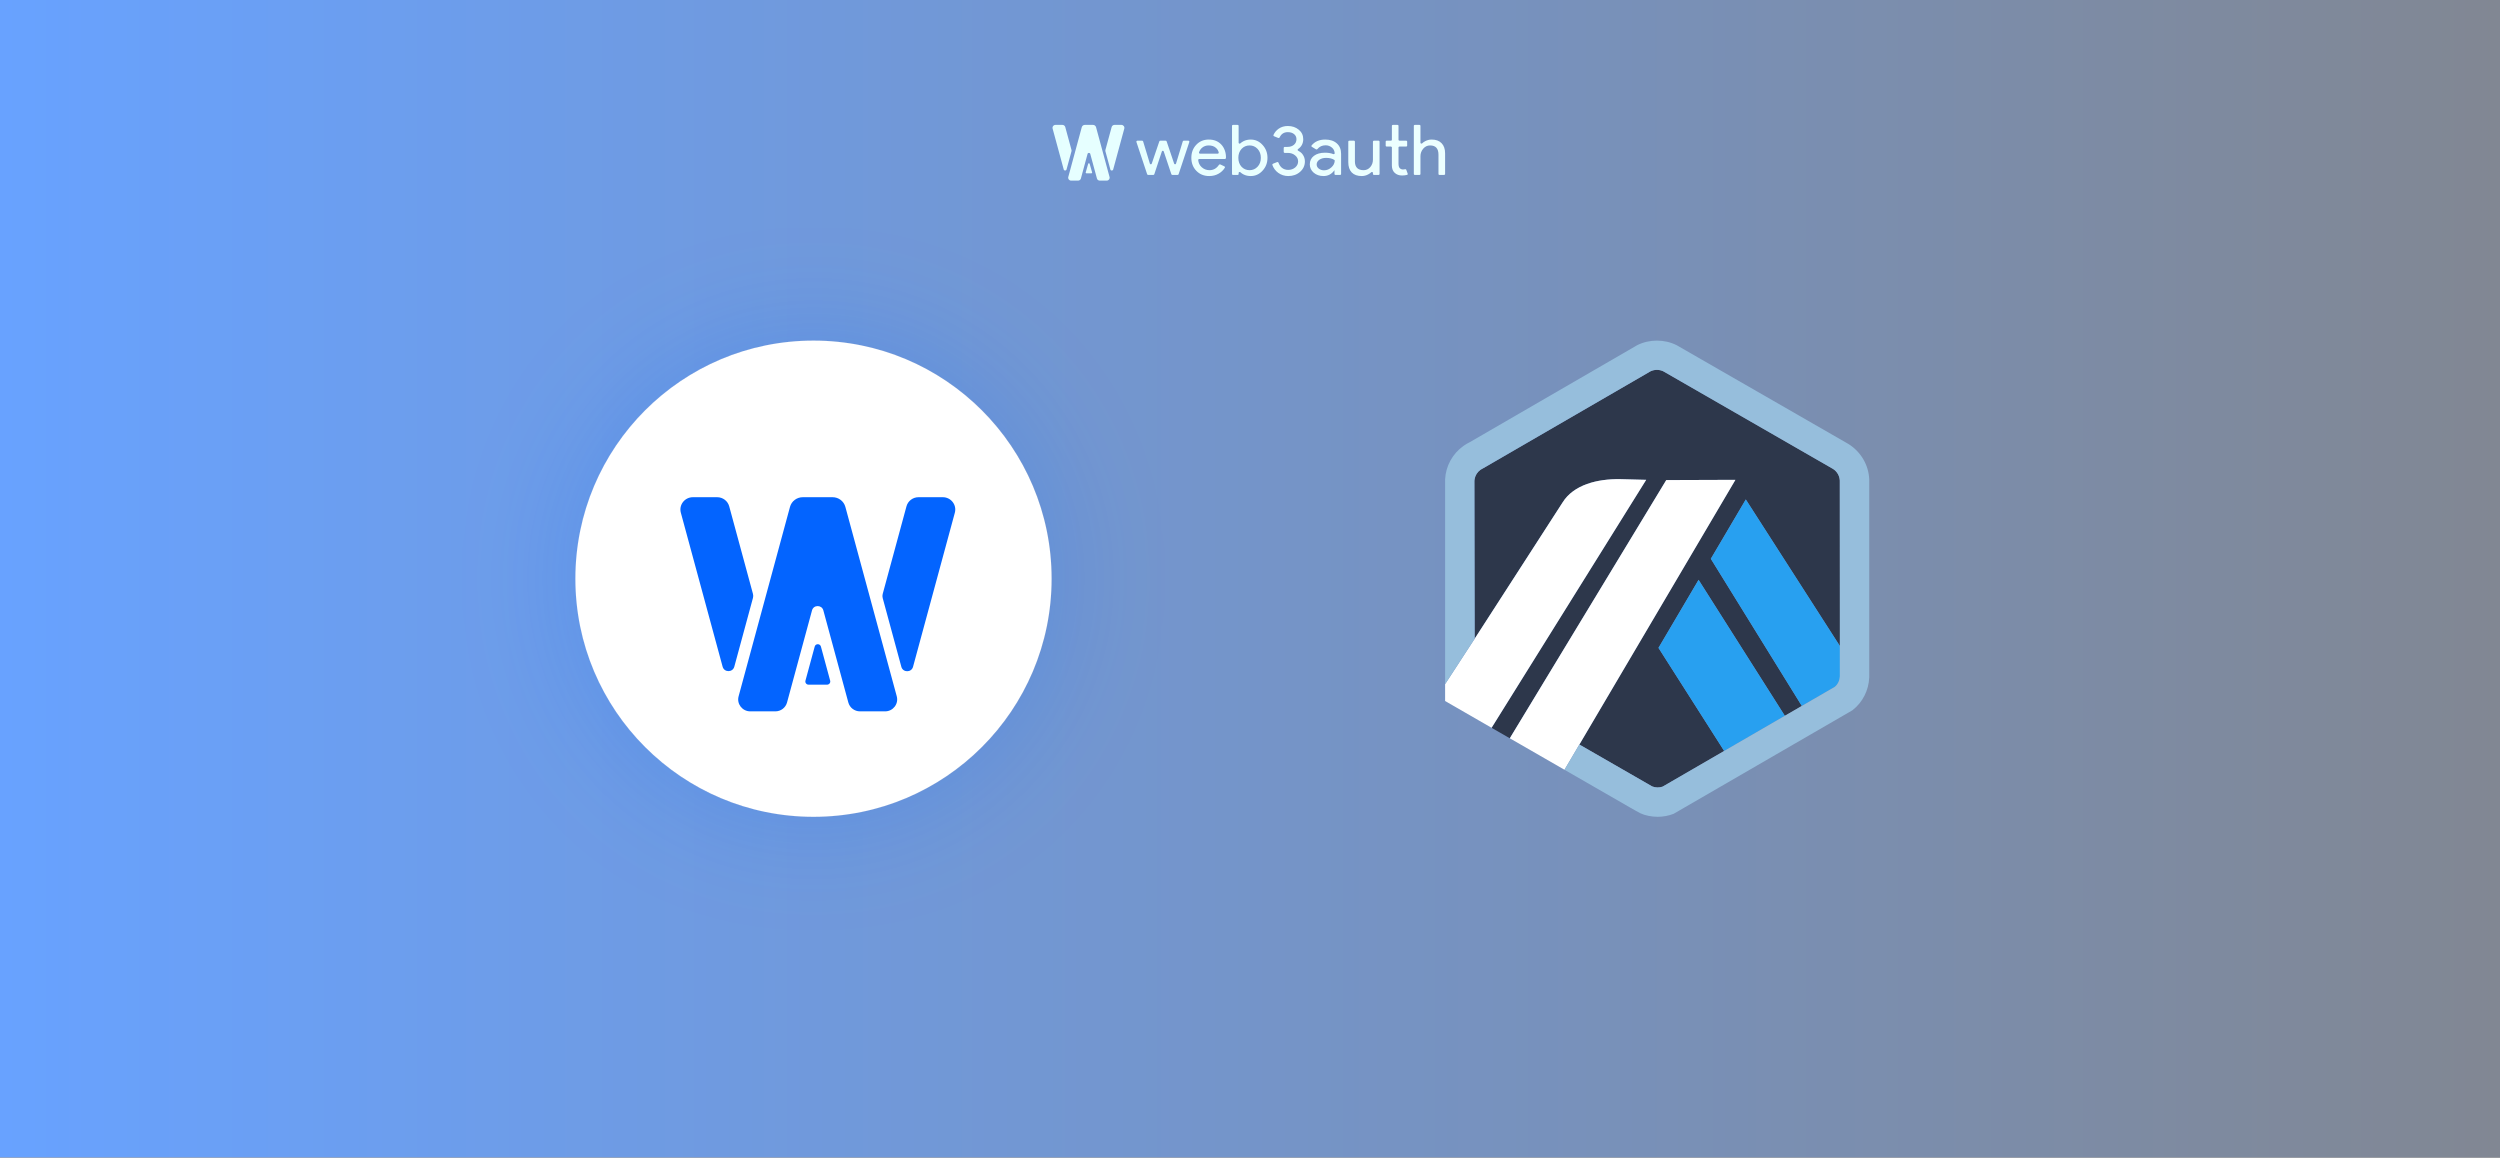
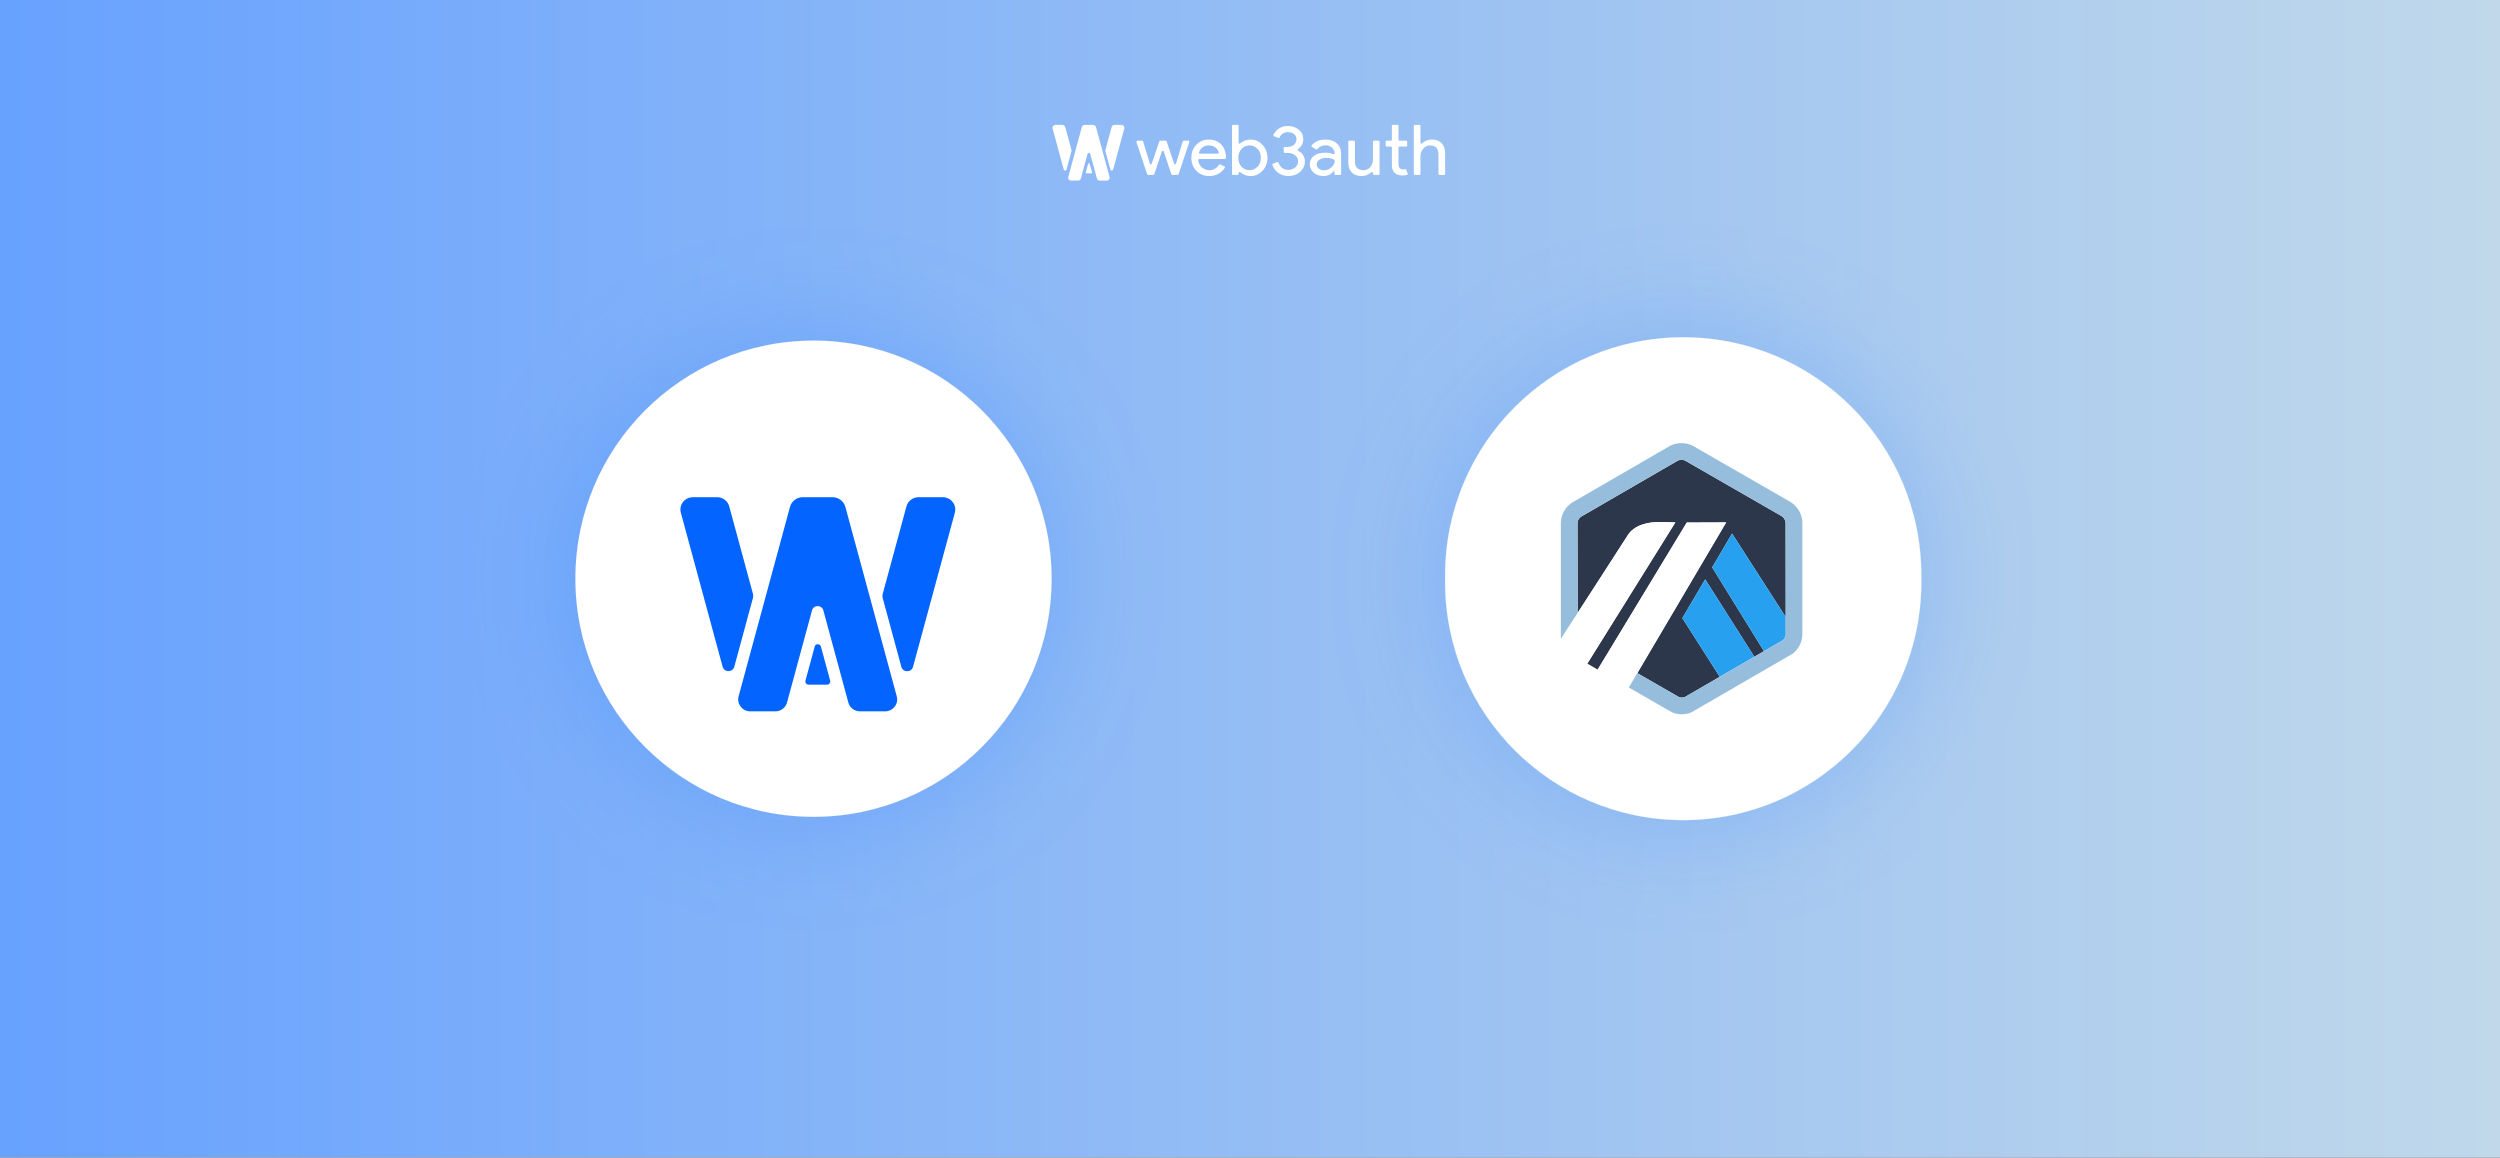
<svg xmlns="http://www.w3.org/2000/svg" width="756" height="350" viewBox="0 0 756 350" fill="none">
  <rect width="756" height="350" fill="black" />
  <rect width="756" height="350" fill="white" />
  <rect width="756" height="350" fill="url(#paint0_linear_1128_243159)" fill-opacity="0.6" />
  <g style="mix-blend-mode:overlay">
-     <path fill-rule="evenodd" clip-rule="evenodd" d="M378.205 53.237C377.421 53.237 376.701 53.075 376.048 52.751C375.679 52.564 375.358 52.342 375.086 52.084C374.914 51.922 374.565 52.032 374.565 52.265V52.613C374.565 52.771 374.433 52.899 374.27 52.899H372.855C372.692 52.899 372.56 52.771 372.56 52.613V38.05C372.56 37.892 372.692 37.764 372.855 37.764H374.264C374.427 37.764 374.559 37.892 374.559 38.05V43.175C374.559 43.408 374.908 43.52 375.081 43.357C375.355 43.099 375.678 42.877 376.048 42.69C376.701 42.365 377.421 42.203 378.205 42.203C379.615 42.203 380.806 42.739 381.78 43.81C382.783 44.895 383.284 46.198 383.284 47.72C383.284 49.256 382.783 50.56 381.78 51.631C380.806 52.702 379.615 53.237 378.205 53.237ZM377.878 51.462C378.837 51.462 379.644 51.109 380.298 50.405C380.952 49.714 381.279 48.819 381.279 47.72C381.279 46.635 380.952 45.74 380.298 45.036C379.644 44.331 378.837 43.979 377.878 43.979C376.905 43.979 376.091 44.331 375.437 45.036C374.798 45.74 374.478 46.635 374.478 47.72C374.478 48.819 374.798 49.721 375.437 50.426C376.091 51.117 376.905 51.462 377.878 51.462ZM365.67 53.237C364.1 53.237 362.807 52.716 361.79 51.673C360.773 50.63 360.264 49.313 360.264 47.72C360.264 46.142 360.758 44.831 361.746 43.789C362.735 42.732 363.999 42.203 365.539 42.203C367.123 42.203 368.38 42.704 369.31 43.704C370.312 44.751 370.791 46.325 370.728 47.757C370.72 47.941 370.56 48.08 370.371 48.08H362.673C362.476 48.08 362.316 48.238 362.337 48.428C362.428 49.283 362.769 49.984 363.359 50.532C364.028 51.152 364.827 51.462 365.757 51.462C366.943 51.462 367.892 50.928 368.603 49.86C368.698 49.718 368.887 49.66 369.045 49.734L370.243 50.301C370.412 50.381 370.48 50.581 370.382 50.737C369.919 51.473 369.307 52.06 368.547 52.498C367.704 52.991 366.745 53.237 365.67 53.237ZM362.582 46.065C362.511 46.271 362.678 46.473 362.903 46.473H368.212C368.416 46.473 368.579 46.303 368.538 46.109C368.419 45.552 368.131 45.082 367.675 44.698C367.137 44.218 366.411 43.979 365.495 43.979C364.74 43.979 364.086 44.204 363.534 44.655C363.096 45.023 362.779 45.492 362.582 46.065ZM359.65 42.939C359.715 42.743 359.564 42.542 359.351 42.542H357.967C357.828 42.542 357.706 42.63 357.667 42.76L355.625 49.479C355.544 49.749 355.152 49.754 355.062 49.487L352.79 42.751C352.748 42.626 352.628 42.542 352.493 42.542H350.876C350.741 42.542 350.621 42.626 350.578 42.75L348.286 49.492C348.196 49.758 347.805 49.752 347.723 49.483L345.681 42.76C345.641 42.63 345.519 42.542 345.38 42.542H343.952C343.74 42.542 343.589 42.743 343.654 42.939L346.896 52.688C346.937 52.814 347.058 52.899 347.194 52.899H348.764C348.9 52.899 349.021 52.814 349.063 52.688L351.35 45.794C351.438 45.53 351.823 45.529 351.912 45.794L354.219 52.689C354.261 52.814 354.381 52.899 354.517 52.899H356.11C356.246 52.899 356.366 52.814 356.408 52.688L359.65 42.939ZM421.777 52.286C422.358 52.808 423.085 53.068 423.957 53.068C424.534 53.068 425.051 53.006 425.508 52.88C425.665 52.837 425.744 52.674 425.69 52.526L425.262 51.352C425.204 51.195 425.021 51.119 424.857 51.169C424.812 51.183 424.766 51.196 424.719 51.208C424.574 51.236 424.422 51.25 424.262 51.25C423.913 51.25 423.601 51.131 423.324 50.891C423.048 50.637 422.91 50.165 422.91 49.475V44.603C422.91 44.445 423.042 44.317 423.205 44.317H425.231C425.394 44.317 425.526 44.189 425.526 44.031V42.828C425.526 42.67 425.394 42.542 425.231 42.542H423.205C423.042 42.542 422.91 42.413 422.91 42.255V38.05C422.91 37.892 422.778 37.764 422.615 37.764H421.2C421.037 37.764 420.905 37.892 420.905 38.05V42.255C420.905 42.413 420.773 42.542 420.61 42.542H419.326C419.163 42.542 419.031 42.67 419.031 42.828V44.031C419.031 44.189 419.163 44.317 419.326 44.317H420.61C420.773 44.317 420.905 44.445 420.905 44.603V50.109C420.92 51.039 421.21 51.765 421.777 52.286ZM393.139 51.969C394.113 51.124 394.6 50.067 394.6 48.798C394.6 48.023 394.375 47.326 393.924 46.706C393.717 46.411 393.419 46.036 392.546 45.561C392.361 45.461 392.356 45.194 392.531 45.078C393.576 44.383 394.098 43.331 394.098 42.098C394.098 40.928 393.655 39.977 392.769 39.244C391.868 38.483 390.756 38.103 389.434 38.103C388.373 38.103 387.451 38.377 386.666 38.927C385.967 39.417 385.446 40.041 385.105 40.799C385.034 40.956 385.115 41.136 385.278 41.202L386.517 41.711C386.693 41.783 386.893 41.697 386.972 41.529C387.46 40.485 388.281 39.963 389.434 39.963C390.219 39.963 390.851 40.16 391.33 40.555C391.81 40.949 392.05 41.464 392.05 42.098C392.05 42.788 391.795 43.352 391.287 43.789C390.778 44.212 390.124 44.423 389.325 44.423H388.524C388.34 44.423 388.192 44.567 388.192 44.745V45.919C388.192 46.097 388.34 46.241 388.524 46.241H389.478C390.32 46.241 391.04 46.487 391.636 46.98C392.246 47.474 392.551 48.08 392.551 48.798C392.551 49.517 392.26 50.13 391.679 50.637C391.083 51.131 390.379 51.377 389.565 51.377C388.824 51.377 388.184 51.166 387.647 50.743C387.202 50.371 386.862 49.867 386.627 49.229C386.56 49.047 386.351 48.948 386.168 49.023L384.955 49.513C384.8 49.575 384.716 49.742 384.771 49.896C385.11 50.857 385.698 51.646 386.535 52.265C387.436 52.913 388.446 53.237 389.565 53.237C390.989 53.237 392.18 52.815 393.139 51.969ZM398.158 49.728C398.158 49.165 398.427 48.693 398.964 48.312C399.517 47.932 400.2 47.742 401.013 47.742C402.057 47.742 402.886 47.95 403.5 48.367C403.583 48.424 403.63 48.518 403.625 48.616C403.585 49.368 403.252 50.028 402.626 50.595C401.972 51.201 401.224 51.504 400.381 51.504C399.785 51.504 399.262 51.335 398.812 50.997C398.376 50.658 398.158 50.236 398.158 49.728ZM404.261 43.366C403.404 42.591 402.234 42.203 400.752 42.203C398.965 42.203 397.588 42.799 396.62 43.992C396.516 44.12 396.555 44.305 396.698 44.392L397.963 45.165C398.096 45.246 398.271 45.21 398.37 45.091C399.005 44.321 399.835 43.937 400.861 43.937C401.602 43.937 402.248 44.176 402.801 44.655C403.356 45.123 403.553 45.686 403.609 46.321C403.629 46.539 403.383 46.681 403.174 46.596C402.484 46.317 401.655 46.177 400.686 46.177C399.291 46.177 398.172 46.494 397.33 47.129C396.501 47.763 396.087 48.615 396.087 49.686C396.087 50.701 396.48 51.546 397.264 52.223C398.064 52.899 399.052 53.237 400.229 53.237C401.609 53.237 402.713 52.645 403.542 51.462V52.613C403.542 52.771 403.674 52.899 403.837 52.899H405.252C405.415 52.899 405.547 52.771 405.547 52.613V46.516C405.547 45.177 405.118 44.127 404.261 43.366ZM417.181 52.595C417.181 52.763 417.04 52.899 416.867 52.899H415.489C415.316 52.899 415.176 52.763 415.176 52.595V52.256C415.176 52.036 414.834 51.931 414.673 52.085C414.42 52.326 414.115 52.541 413.759 52.73C413.134 53.068 412.48 53.237 411.797 53.237C410.489 53.237 409.479 52.878 408.767 52.159C408.07 51.426 407.721 50.391 407.721 49.052V42.846C407.721 42.678 407.862 42.542 408.035 42.542H409.413C409.586 42.542 409.727 42.678 409.727 42.846V48.925C409.77 50.616 410.649 51.462 412.364 51.462C413.163 51.462 413.831 51.152 414.369 50.532C414.907 49.898 415.176 49.144 415.176 48.27V42.846C415.176 42.678 415.316 42.542 415.489 42.542H416.867C417.04 42.542 417.181 42.678 417.181 42.846V52.595ZM427.54 38.05C427.54 37.892 427.672 37.764 427.835 37.764H429.25C429.413 37.764 429.545 37.892 429.545 38.05V43.185C429.545 43.404 429.886 43.508 430.046 43.354C430.294 43.113 430.592 42.899 430.94 42.711C431.579 42.373 432.24 42.203 432.923 42.203C434.231 42.203 435.234 42.57 435.931 43.303C436.643 44.021 436.999 45.05 436.999 46.389V52.613C436.999 52.771 436.867 52.899 436.704 52.899H435.289C435.126 52.899 434.994 52.771 434.994 52.613V46.769C434.994 44.909 434.144 43.979 432.444 43.979C431.63 43.979 430.94 44.31 430.373 44.972C429.821 45.621 429.545 46.382 429.545 47.255V52.613C429.545 52.771 429.413 52.899 429.25 52.899H427.835C427.672 52.899 427.54 52.771 427.54 52.613V38.05Z" fill="white" />
+     <path fill-rule="evenodd" clip-rule="evenodd" d="M378.205 53.237C377.421 53.237 376.701 53.075 376.048 52.751C375.679 52.564 375.358 52.342 375.086 52.084C374.914 51.922 374.565 52.032 374.565 52.265V52.613C374.565 52.771 374.433 52.899 374.27 52.899H372.855C372.692 52.899 372.56 52.771 372.56 52.613V38.05C372.56 37.892 372.692 37.764 372.855 37.764H374.264C374.427 37.764 374.559 37.892 374.559 38.05V43.175C374.559 43.408 374.908 43.52 375.081 43.357C375.355 43.099 375.678 42.877 376.048 42.69C376.701 42.365 377.421 42.203 378.205 42.203C379.615 42.203 380.806 42.739 381.78 43.81C382.783 44.895 383.284 46.198 383.284 47.72C383.284 49.256 382.783 50.56 381.78 51.631C380.806 52.702 379.615 53.237 378.205 53.237ZM377.878 51.462C378.837 51.462 379.644 51.109 380.298 50.405C380.952 49.714 381.279 48.819 381.279 47.72C381.279 46.635 380.952 45.74 380.298 45.036C379.644 44.331 378.837 43.979 377.878 43.979C376.905 43.979 376.091 44.331 375.437 45.036C374.798 45.74 374.478 46.635 374.478 47.72C374.478 48.819 374.798 49.721 375.437 50.426C376.091 51.117 376.905 51.462 377.878 51.462ZM365.67 53.237C364.1 53.237 362.807 52.716 361.79 51.673C360.773 50.63 360.264 49.313 360.264 47.72C360.264 46.142 360.758 44.831 361.746 43.789C362.735 42.732 363.999 42.203 365.539 42.203C367.123 42.203 368.38 42.704 369.31 43.704C370.312 44.751 370.791 46.325 370.728 47.757C370.72 47.941 370.56 48.08 370.371 48.08H362.673C362.476 48.08 362.316 48.238 362.337 48.428C362.428 49.283 362.769 49.984 363.359 50.532C364.028 51.152 364.827 51.462 365.757 51.462C366.943 51.462 367.892 50.928 368.603 49.86C368.698 49.718 368.887 49.66 369.045 49.734L370.243 50.301C370.412 50.381 370.48 50.581 370.382 50.737C369.919 51.473 369.307 52.06 368.547 52.498C367.704 52.991 366.745 53.237 365.67 53.237ZM362.582 46.065C362.511 46.271 362.678 46.473 362.903 46.473H368.212C368.416 46.473 368.579 46.303 368.538 46.109C368.419 45.552 368.131 45.082 367.675 44.698C367.137 44.218 366.411 43.979 365.495 43.979C364.74 43.979 364.086 44.204 363.534 44.655C363.096 45.023 362.779 45.492 362.582 46.065ZM359.65 42.939C359.715 42.743 359.564 42.542 359.351 42.542H357.967C357.828 42.542 357.706 42.63 357.667 42.76L355.625 49.479C355.544 49.749 355.152 49.754 355.062 49.487L352.79 42.751C352.748 42.626 352.628 42.542 352.493 42.542H350.876C350.741 42.542 350.621 42.626 350.578 42.75L348.286 49.492C348.196 49.758 347.805 49.752 347.723 49.483L345.681 42.76C345.641 42.63 345.519 42.542 345.38 42.542H343.952C343.74 42.542 343.589 42.743 343.654 42.939L346.896 52.688C346.937 52.814 347.058 52.899 347.194 52.899H348.764C348.9 52.899 349.021 52.814 349.063 52.688L351.35 45.794C351.438 45.53 351.823 45.529 351.912 45.794L354.219 52.689C354.261 52.814 354.381 52.899 354.517 52.899H356.11C356.246 52.899 356.366 52.814 356.408 52.688L359.65 42.939ZM421.777 52.286C422.358 52.808 423.085 53.068 423.957 53.068C424.534 53.068 425.051 53.006 425.508 52.88C425.665 52.837 425.744 52.674 425.69 52.526L425.262 51.352C425.204 51.195 425.021 51.119 424.857 51.169C424.812 51.183 424.766 51.196 424.719 51.208C424.574 51.236 424.422 51.25 424.262 51.25C423.913 51.25 423.601 51.131 423.324 50.891C423.048 50.637 422.91 50.165 422.91 49.475V44.603C422.91 44.445 423.042 44.317 423.205 44.317H425.231C425.394 44.317 425.526 44.189 425.526 44.031V42.828C425.526 42.67 425.394 42.542 425.231 42.542H423.205C423.042 42.542 422.91 42.413 422.91 42.255V38.05C422.91 37.892 422.778 37.764 422.615 37.764H421.2C421.037 37.764 420.905 37.892 420.905 38.05V42.255C420.905 42.413 420.773 42.542 420.61 42.542H419.326C419.163 42.542 419.031 42.67 419.031 42.828V44.031C419.031 44.189 419.163 44.317 419.326 44.317H420.61C420.773 44.317 420.905 44.445 420.905 44.603V50.109C420.92 51.039 421.21 51.765 421.777 52.286ZM393.139 51.969C394.113 51.124 394.6 50.067 394.6 48.798C394.6 48.023 394.375 47.326 393.924 46.706C393.717 46.411 393.419 46.036 392.546 45.561C392.361 45.461 392.356 45.194 392.531 45.078C393.576 44.383 394.098 43.331 394.098 42.098C394.098 40.928 393.655 39.977 392.769 39.244C391.868 38.483 390.756 38.103 389.434 38.103C388.373 38.103 387.451 38.377 386.666 38.927C385.967 39.417 385.446 40.041 385.105 40.799C385.034 40.956 385.115 41.136 385.278 41.202L386.517 41.711C386.693 41.783 386.893 41.697 386.972 41.529C387.46 40.485 388.281 39.963 389.434 39.963C390.219 39.963 390.851 40.16 391.33 40.555C391.81 40.949 392.05 41.464 392.05 42.098C392.05 42.788 391.795 43.352 391.287 43.789C390.778 44.212 390.124 44.423 389.325 44.423H388.524C388.34 44.423 388.192 44.567 388.192 44.745V45.919C388.192 46.097 388.34 46.241 388.524 46.241H389.478C390.32 46.241 391.04 46.487 391.636 46.98C392.246 47.474 392.551 48.08 392.551 48.798C392.551 49.517 392.26 50.13 391.679 50.637C391.083 51.131 390.379 51.377 389.565 51.377C388.824 51.377 388.184 51.166 387.647 50.743C387.202 50.371 386.862 49.867 386.627 49.229C386.56 49.047 386.351 48.948 386.168 49.023L384.955 49.513C384.8 49.575 384.716 49.742 384.771 49.896C385.11 50.857 385.698 51.646 386.535 52.265C387.436 52.913 388.446 53.237 389.565 53.237C390.989 53.237 392.18 52.815 393.139 51.969ZM398.158 49.728C398.158 49.165 398.427 48.693 398.964 48.312C399.517 47.932 400.2 47.742 401.013 47.742C402.057 47.742 402.886 47.95 403.5 48.367C403.583 48.424 403.63 48.518 403.625 48.616C403.585 49.368 403.252 50.028 402.626 50.595C401.972 51.201 401.224 51.504 400.381 51.504C399.785 51.504 399.262 51.335 398.812 50.997C398.376 50.658 398.158 50.236 398.158 49.728ZM404.261 43.366C403.404 42.591 402.234 42.203 400.752 42.203C398.965 42.203 397.588 42.799 396.62 43.992C396.516 44.12 396.555 44.305 396.698 44.392L397.963 45.165C398.096 45.246 398.272 45.21 398.37 45.091C399.005 44.321 399.835 43.937 400.861 43.937C401.602 43.937 402.248 44.176 402.801 44.655C403.356 45.123 403.553 45.686 403.609 46.321C403.629 46.539 403.383 46.681 403.174 46.596C402.484 46.317 401.655 46.177 400.686 46.177C399.291 46.177 398.172 46.494 397.33 47.129C396.501 47.763 396.087 48.615 396.087 49.686C396.087 50.701 396.48 51.546 397.264 52.223C398.064 52.899 399.052 53.237 400.229 53.237C401.609 53.237 402.713 52.645 403.542 51.462V52.613C403.542 52.771 403.674 52.899 403.837 52.899H405.252C405.415 52.899 405.547 52.771 405.547 52.613V46.516C405.547 45.177 405.118 44.127 404.261 43.366ZM417.181 52.595C417.181 52.763 417.04 52.899 416.867 52.899H415.489C415.316 52.899 415.176 52.763 415.176 52.595V52.256C415.176 52.036 414.834 51.931 414.673 52.085C414.42 52.326 414.115 52.541 413.759 52.73C413.134 53.068 412.48 53.237 411.797 53.237C410.489 53.237 409.479 52.878 408.767 52.159C408.07 51.426 407.721 50.391 407.721 49.052V42.846C407.721 42.678 407.862 42.542 408.035 42.542H409.413C409.586 42.542 409.727 42.678 409.727 42.846V48.925C409.77 50.616 410.649 51.462 412.364 51.462C413.163 51.462 413.831 51.152 414.369 50.532C414.907 49.898 415.176 49.144 415.176 48.27V42.846C415.176 42.678 415.316 42.542 415.489 42.542H416.867C417.04 42.542 417.181 42.678 417.181 42.846V52.595ZM427.54 38.05C427.54 37.892 427.672 37.764 427.835 37.764H429.25C429.413 37.764 429.545 37.892 429.545 38.05V43.185C429.545 43.404 429.886 43.508 430.046 43.354C430.294 43.113 430.592 42.899 430.94 42.711C431.579 42.373 432.24 42.203 432.923 42.203C434.231 42.203 435.234 42.57 435.931 43.303C436.643 44.021 436.999 45.05 436.999 46.389V52.613C436.999 52.771 436.867 52.899 436.704 52.899H435.289C435.126 52.899 434.994 52.771 434.994 52.613V46.769C434.994 44.909 434.144 43.979 432.444 43.979C431.63 43.979 430.94 44.31 430.373 44.972C429.821 45.621 429.545 46.382 429.545 47.255V52.613C429.545 52.771 429.413 52.899 429.25 52.899H427.835C427.672 52.899 427.54 52.771 427.54 52.613V38.05Z" fill="white" />
    <path d="M335.774 51.257C335.891 51.687 336.509 51.687 336.625 51.257L339.986 38.892C340.14 38.323 339.705 37.764 339.107 37.764H337.036C336.624 37.764 336.264 38.036 336.158 38.428L334.263 45.401C334.236 45.498 334.236 45.6 334.263 45.696L335.774 51.257Z" fill="white" />
    <path d="M324.031 45.392C324.057 45.489 324.057 45.59 324.031 45.687L322.52 51.248C322.403 51.678 321.785 51.678 321.668 51.248L318.311 38.892C318.156 38.323 318.591 37.764 319.189 37.764H321.261C321.672 37.764 322.032 38.036 322.139 38.428L324.031 45.392Z" fill="white" />
    <path d="M326.863 53.975C326.761 54.355 326.413 54.619 326.015 54.619H323.895C323.318 54.619 322.898 54.077 323.047 53.526L327.127 38.468C327.24 38.052 327.62 37.764 328.055 37.764H330.52C330.955 37.764 331.335 38.052 331.448 38.468L335.528 53.526C335.677 54.077 335.257 54.619 334.68 54.619H332.559C332.162 54.619 331.814 54.355 331.711 53.975L329.698 46.544C329.586 46.129 328.989 46.129 328.877 46.544L326.863 53.975Z" fill="white" />
    <path d="M328.543 52.408C328.391 52.408 328.281 52.273 328.32 52.136L329.065 49.529C329.126 49.316 329.449 49.316 329.51 49.529L330.255 52.136C330.294 52.273 330.184 52.408 330.032 52.408H328.543Z" fill="white" />
  </g>
  <g filter="url(#filter0_d_1128_243159)">
    <rect x="174" y="103" width="144" height="144" rx="72" fill="white" />
    <path fill-rule="evenodd" clip-rule="evenodd" d="M243.569 205.835C243.403 206.444 243.869 207.043 244.508 207.043H250.104C250.743 207.043 251.208 206.444 251.043 205.835L248.245 195.52C247.987 194.571 246.625 194.571 246.367 195.52L243.569 205.835Z" fill="#0364FF" />
    <path fill-rule="evenodd" clip-rule="evenodd" d="M237.997 212.438C237.568 214.017 236.119 215.116 234.463 215.116H226.887C224.482 215.116 222.731 212.862 223.353 210.567L238.894 153.285C239.363 151.557 240.948 150.355 242.759 150.355H251.775C253.586 150.355 255.171 151.557 255.64 153.285L271.181 210.567C271.803 212.862 270.052 215.116 267.647 215.116H260.071C258.415 215.116 256.966 214.017 256.537 212.438L248.979 184.577C248.51 182.847 246.024 182.847 245.555 184.577L237.997 212.438Z" fill="#0364FF" />
    <path fill-rule="evenodd" clip-rule="evenodd" d="M276.102 201.644C275.617 203.429 273.052 203.429 272.568 201.644L266.926 180.848C266.817 180.446 266.817 180.022 266.926 179.62L274.116 153.117C274.558 151.488 276.053 150.355 277.761 150.355H285.099C287.58 150.355 289.386 152.68 288.744 155.046L276.102 201.644ZM227.695 180.813C227.804 180.411 227.804 179.988 227.695 179.585L220.514 153.117C220.072 151.488 218.577 150.355 216.87 150.355H209.531C207.05 150.355 205.244 152.68 205.886 155.046L218.519 201.609C219.003 203.394 221.568 203.394 222.053 201.609L227.695 180.813Z" fill="#0364FF" />
  </g>
-   <path d="M517.353 168.98L527.928 151.035L556.433 195.432L556.447 203.952L556.354 145.322C556.286 143.889 555.525 142.578 554.311 141.805L502.992 112.285C501.792 111.695 500.269 111.702 499.071 112.304C498.909 112.385 498.757 112.473 498.612 112.57L498.433 112.682L448.62 141.548L448.427 141.636C448.179 141.75 447.927 141.895 447.692 142.064C446.747 142.741 446.12 143.743 445.917 144.866C445.886 145.037 445.864 145.21 445.854 145.385L445.932 193.163L472.482 152.011C475.825 146.554 483.108 144.796 489.869 144.892L497.804 145.101L451.049 220.083L456.561 223.256L503.875 145.178L524.789 145.102L477.596 225.15L497.262 236.462L499.612 237.813C500.606 238.217 501.778 238.238 502.78 237.876L554.82 207.718L544.871 213.483L517.353 168.98ZM521.388 227.092L501.525 195.916L513.65 175.341L539.737 216.458L521.388 227.092Z" fill="#2D374B" />
-   <path d="M501.525 195.917L521.388 227.093L539.738 216.459L513.651 175.342L501.525 195.917Z" fill="#28A0F0" />
-   <path d="M556.449 203.952L556.435 195.432L527.931 151.035L517.355 168.98L544.872 213.483L554.822 207.717C555.798 206.925 556.388 205.762 556.45 204.507L556.449 203.952Z" fill="#28A0F0" />
-   <path d="M437 211.987L451.05 220.083L497.804 145.102L489.869 144.892C483.108 144.797 475.825 146.554 472.483 152.011L445.932 193.163L437 206.887V211.987Z" fill="white" />
-   <path d="M524.791 145.102L503.877 145.177L456.562 223.256L473.1 232.778L477.598 225.15L524.791 145.102Z" fill="white" />
-   <path d="M565.26 144.994C565.085 140.621 562.717 136.617 559.008 134.286L507.017 104.387C503.347 102.539 498.764 102.537 495.088 104.386C494.653 104.605 444.527 133.676 444.527 133.676C443.834 134.008 443.165 134.405 442.537 134.855C439.226 137.228 437.207 140.916 437 144.967V206.887L445.932 193.163L445.854 145.386C445.865 145.211 445.887 145.039 445.918 144.869C446.12 143.745 446.747 142.742 447.692 142.065C447.928 141.896 498.91 112.385 499.072 112.304C500.27 111.703 501.793 111.696 502.993 112.286L554.312 141.805C555.526 142.578 556.287 143.889 556.355 145.322V204.507C556.293 205.762 555.796 206.925 554.821 207.717L544.871 213.483L539.738 216.458L521.389 227.092L502.781 237.875C501.779 238.237 500.607 238.217 499.613 237.813L477.597 225.15L473.099 232.778L492.884 244.169C493.539 244.541 494.121 244.871 494.6 245.14C495.341 245.555 495.845 245.833 496.024 245.919C497.43 246.603 499.453 247 501.276 247C502.948 247 504.578 246.693 506.121 246.089L560.169 214.788C563.271 212.384 565.096 208.76 565.26 204.833V144.994Z" fill="#96BEDC" />
+   <g filter="url(#filter1_d_1128_243159)">
+     <rect x="437" y="102" width="144" height="146" rx="72" fill="white" />
+     <path d="M517.758 171.573L523.78 161.354L540.012 186.636L540.02 191.488L539.967 158.101C539.928 157.285 539.495 156.538 538.803 156.098L509.58 139.288C508.897 138.952 508.03 138.956 507.347 139.299C507.255 139.345 507.168 139.395 507.086 139.45L506.984 139.514L478.618 155.952L478.509 156.002C478.367 156.067 478.224 156.15 478.09 156.246C477.552 156.631 477.195 157.202 477.079 157.841C477.062 157.938 477.049 158.037 477.043 158.137L477.088 185.343L492.207 161.91C494.11 158.802 498.257 157.802 502.107 157.856L506.626 157.975L480.002 200.673L483.14 202.48L510.083 158.019L521.992 157.975L495.119 203.559L506.317 210L507.656 210.77C508.221 211 508.889 211.011 509.46 210.805L539.093 193.632L533.428 196.915L517.758 171.573ZM520.056 204.664L508.745 186.912L515.649 175.195L530.504 198.609L520.056 204.664Z" fill="#2D374B" />
+     <path d="M508.744 186.91L520.055 204.663L530.504 198.607L515.649 175.193L508.744 186.91Z" fill="#28A0F0" />
+     <path d="M540.019 191.487L540.011 186.635L523.78 161.354L517.758 171.572L533.427 196.914L539.093 193.631C539.648 193.179 539.985 192.517 540.02 191.803L540.019 191.487Z" fill="#28A0F0" />
+     <path d="M472 196.062L480.001 200.673L506.625 157.975L502.106 157.856C498.256 157.801 494.109 158.802 492.205 161.909L477.086 185.343L472 193.158V196.062V196.062Z" fill="white" />
+     <path d="M521.991 157.975L510.082 158.018L483.139 202.479L492.556 207.901L495.117 203.558L521.991 157.975Z" fill="white" />
+     <path d="M545.037 157.913C544.938 155.423 543.589 153.143 541.477 151.815L511.871 134.79C509.781 133.738 507.171 133.736 505.078 134.789C504.83 134.914 476.286 151.468 476.286 151.468C475.891 151.658 475.511 151.883 475.153 152.139C473.267 153.491 472.118 155.591 472 157.898V193.158L477.086 185.343L477.042 158.136C477.048 158.037 477.06 157.939 477.078 157.842C477.193 157.202 477.551 156.631 478.089 156.245C478.223 156.149 507.254 139.345 507.347 139.298C508.029 138.956 508.896 138.952 509.579 139.288L538.803 156.097C539.494 156.537 539.927 157.284 539.966 158.1V191.802C539.931 192.517 539.648 193.179 539.092 193.631L533.427 196.914L530.503 198.608L520.055 204.663L509.459 210.804C508.888 211.01 508.22 210.999 507.655 210.769L495.117 203.558L492.556 207.901L503.823 214.388C504.196 214.6 504.528 214.788 504.8 214.941C505.222 215.177 505.509 215.335 505.611 215.385C506.411 215.774 507.564 216 508.602 216C509.554 216 510.482 215.825 511.36 215.481L542.138 197.657C543.904 196.288 544.944 194.224 545.037 191.988V157.913Z" fill="#96BEDC" />
+   </g>
  <defs>
    <filter id="filter0_d_1128_243159" x="140" y="69" width="212" height="212" filterUnits="userSpaceOnUse" color-interpolation-filters="sRGB">
      <feFlood flood-opacity="0" result="BackgroundImageFix" />
      <feColorMatrix in="SourceAlpha" type="matrix" values="0 0 0 0 0 0 0 0 0 0 0 0 0 0 0 0 0 0 127 0" result="hardAlpha" />
      <feOffset />
      <feGaussianBlur stdDeviation="17" />
      <feComposite in2="hardAlpha" operator="out" />
      <feColorMatrix type="matrix" values="0 0 0 0 0.012 0 0 0 0 0.392 0 0 0 0 1 0 0 0 0.2 0" />
      <feBlend mode="normal" in2="BackgroundImageFix" result="effect1_dropShadow_1128_243159" />
      <feBlend mode="normal" in="SourceGraphic" in2="effect1_dropShadow_1128_243159" result="shape" />
    </filter>
+     <filter id="filter1_d_1128_243159" x="403" y="68" width="212" height="214" filterUnits="userSpaceOnUse" color-interpolation-filters="sRGB">
+       <feFlood flood-opacity="0" result="BackgroundImageFix" />
+       <feColorMatrix in="SourceAlpha" type="matrix" values="0 0 0 0 0 0 0 0 0 0 0 0 0 0 0 0 0 0 127 0" result="hardAlpha" />
+       <feOffset />
+       <feGaussianBlur stdDeviation="17" />
+       <feComposite in2="hardAlpha" operator="out" />
+       <feColorMatrix type="matrix" values="0 0 0 0 0.012 0 0 0 0 0.392 0 0 0 0 1 0 0 0 0.2 0" />
+       <feBlend mode="normal" in2="BackgroundImageFix" result="effect1_dropShadow_1128_243159" />
+       <feBlend mode="normal" in="SourceGraphic" in2="effect1_dropShadow_1128_243159" result="shape" />
+     </filter>
    <linearGradient id="paint0_linear_1128_243159" x1="0" y1="206.5" x2="756" y2="206.5" gradientUnits="userSpaceOnUse">
      <stop stop-color="#0364FF" />
-       <stop offset="1" stop-color="#2D374B" />
+       <stop offset="1" stop-color="#96BEDC" />
    </linearGradient>
  </defs>
</svg>
